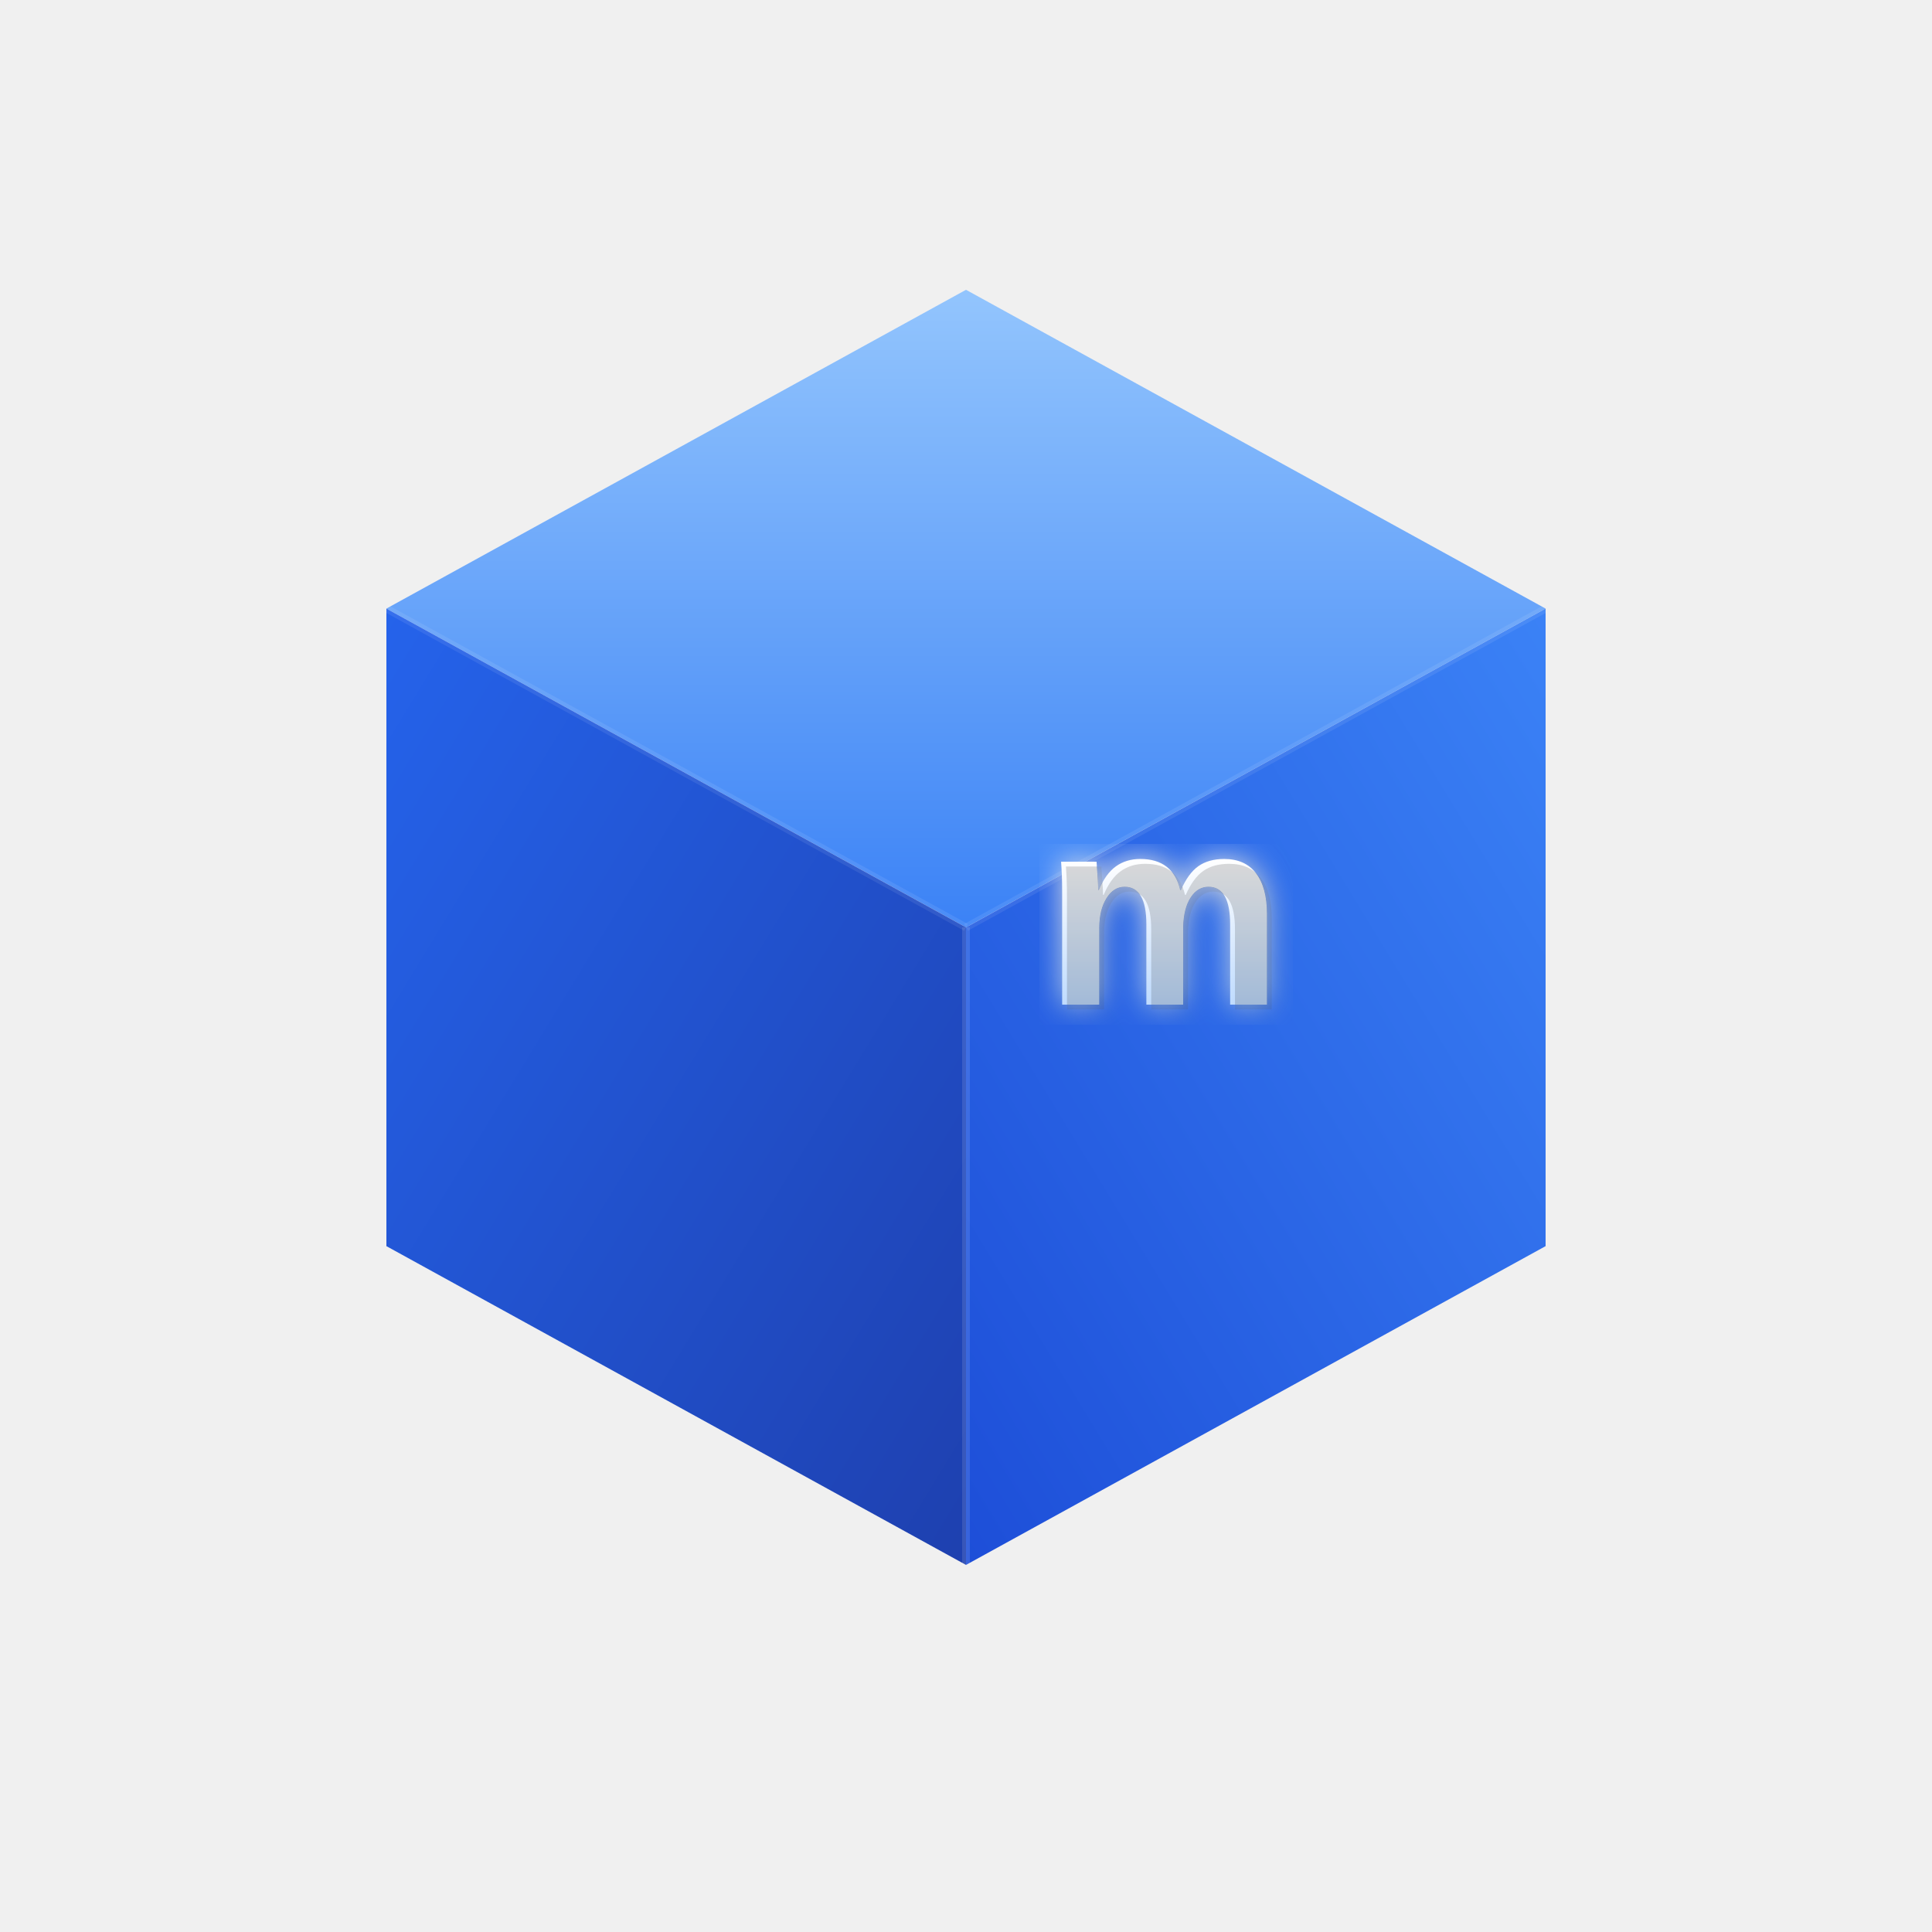
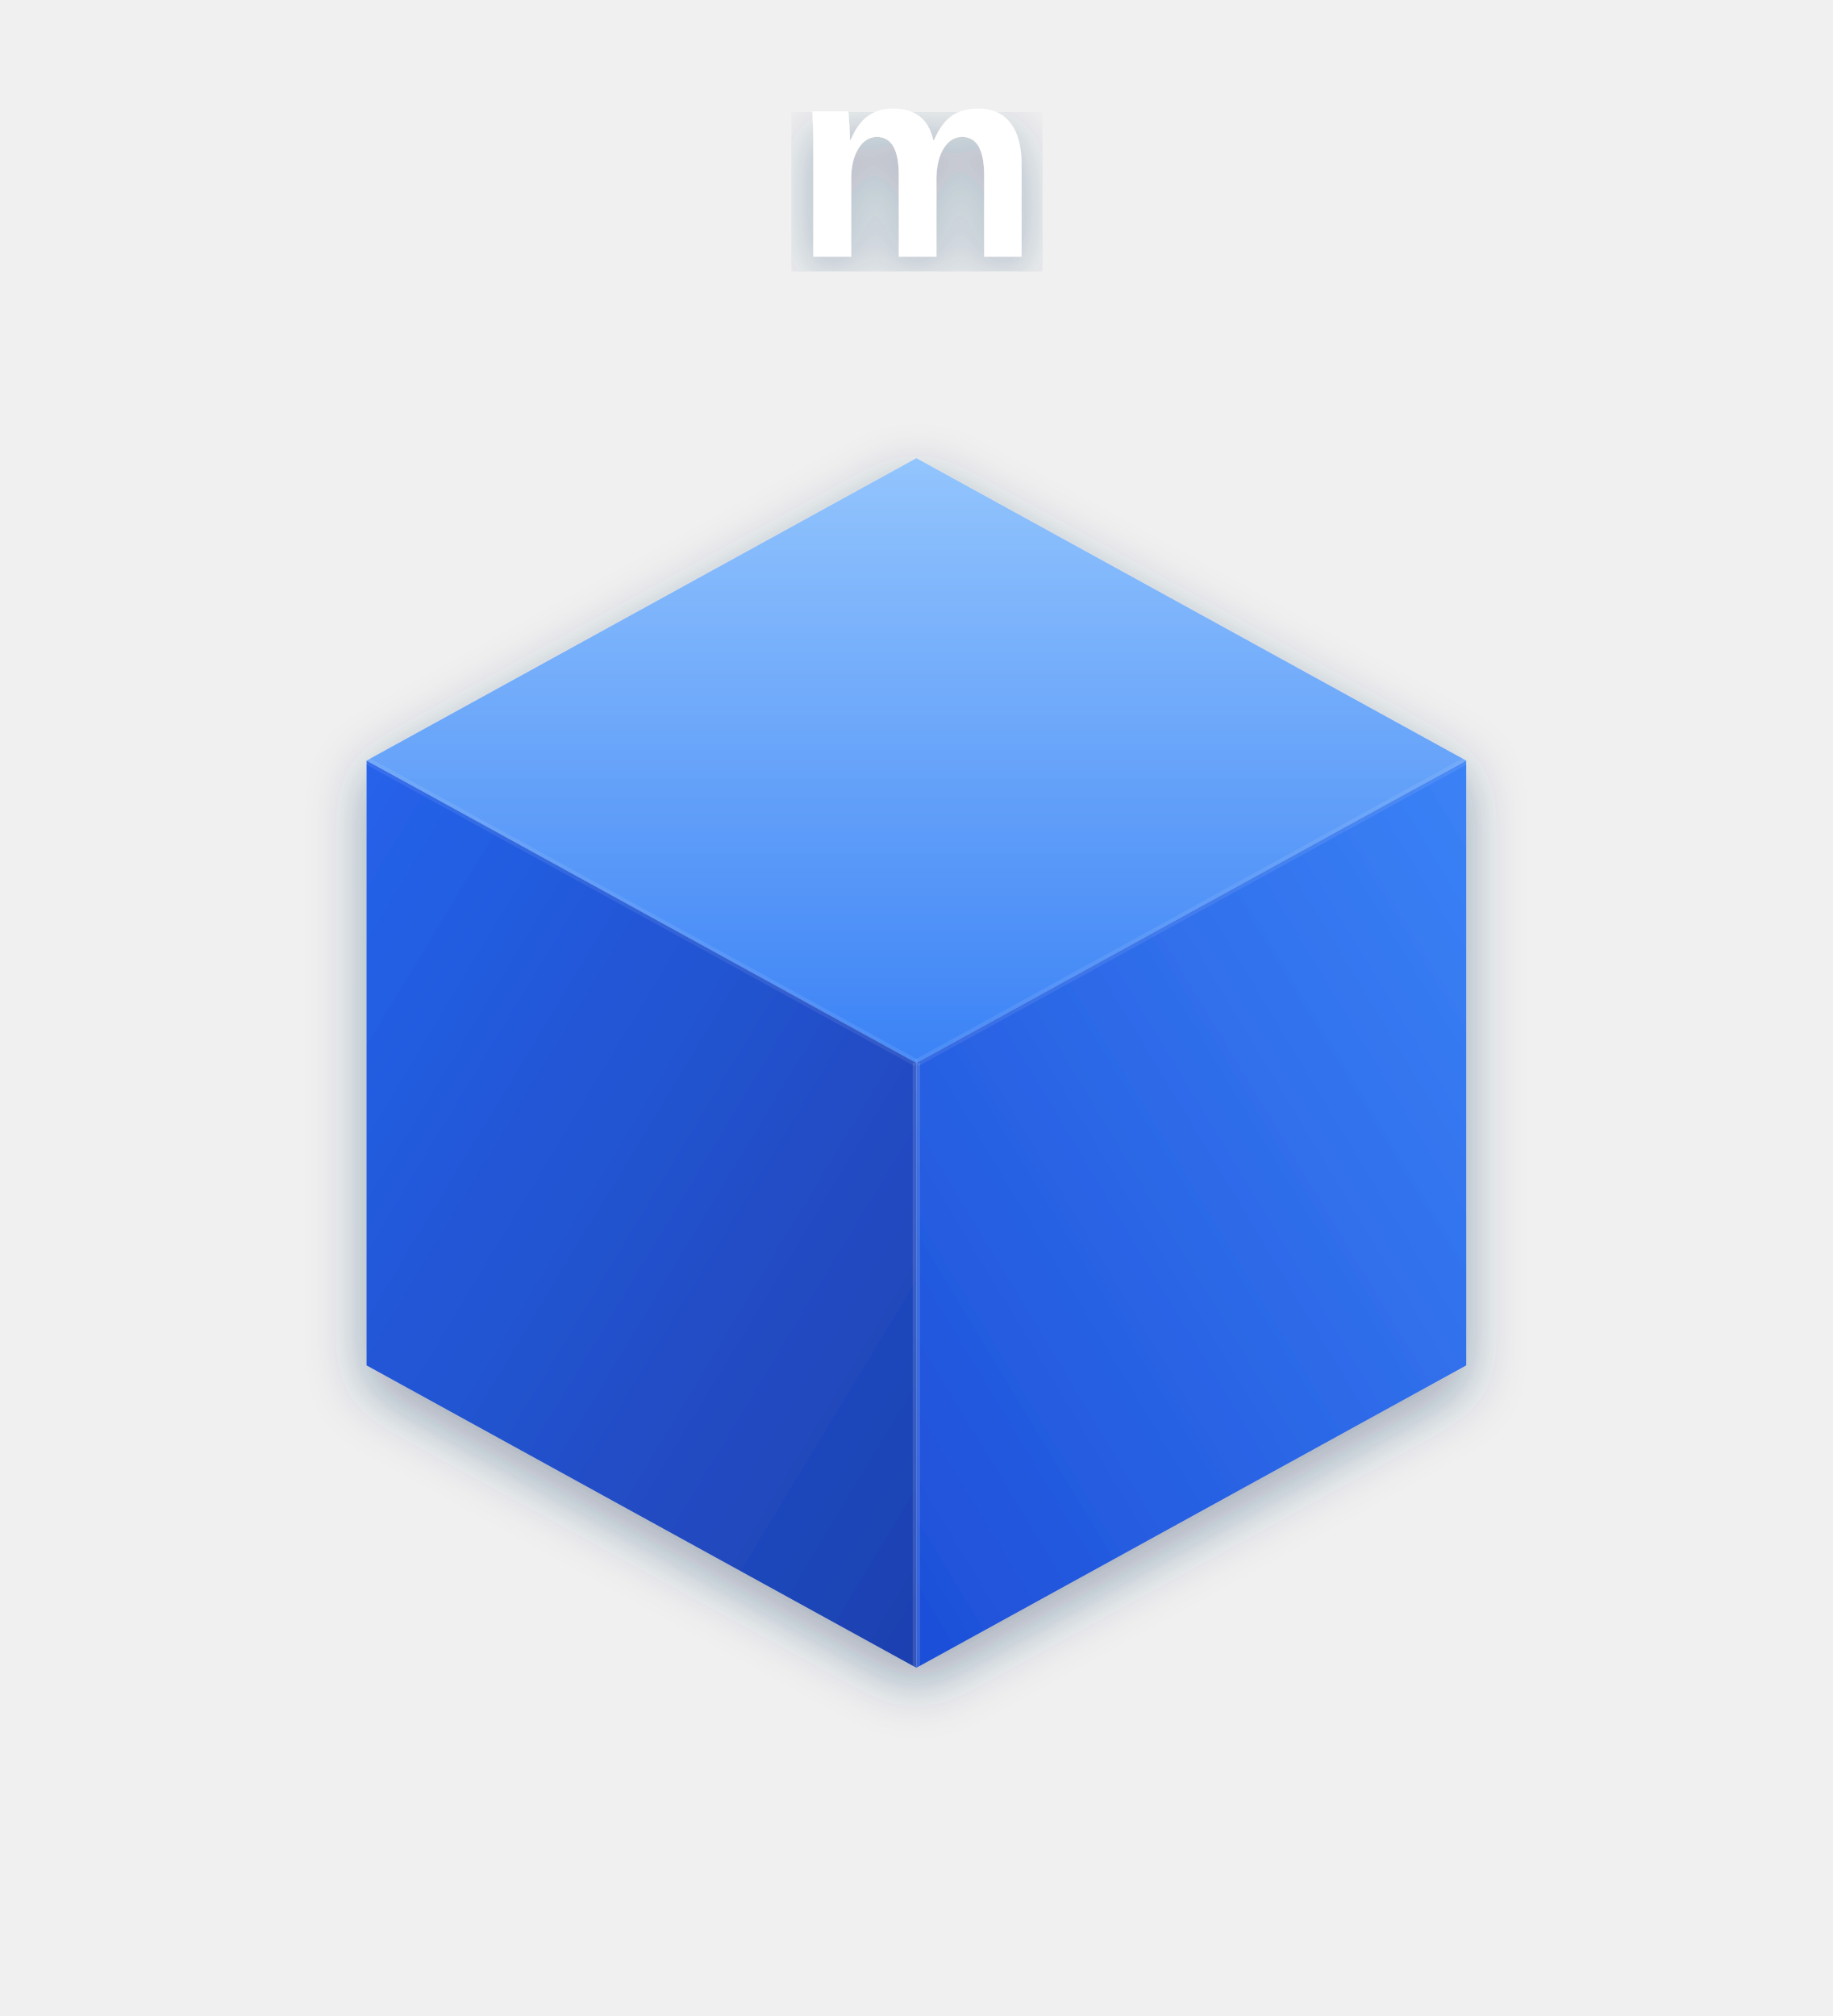
- <svg xmlns="http://www.w3.org/2000/svg" viewBox="0 0 200 200" width="200" height="200">
+ <svg xmlns="http://www.w3.org/2000/svg" viewBox="0 0 200 220" width="200" height="220">
  <defs>
    <linearGradient id="top" x1="0%" y1="0%" x2="0%" y2="100%">
      <stop offset="0%" style="stop-color:#93C5FD" />
      <stop offset="100%" style="stop-color:#3B82F6" />
    </linearGradient>
    <linearGradient id="left" x1="0%" y1="0%" x2="100%" y2="100%">
      <stop offset="0%" style="stop-color:#2563EB" />
      <stop offset="100%" style="stop-color:#1E40AF" />
    </linearGradient>
    <linearGradient id="right" x1="100%" y1="0%" x2="0%" y2="100%">
      <stop offset="0%" style="stop-color:#3B82F6" />
      <stop offset="100%" style="stop-color:#1D4ED8" />
    </linearGradient>
-     <linearGradient id="mGrad" x1="0%" y1="0%" x2="0%" y2="100%">
-       <stop offset="0%" style="stop-color:#FFFFFF" />
-       <stop offset="100%" style="stop-color:#BFDBFE" />
-     </linearGradient>
-     <filter id="glow">
-       <feGaussianBlur stdDeviation="1.5" result="blur" />
-       <feMerge>
-         <feMergeNode in="blur" />
-         <feMergeNode in="SourceGraphic" />
-       </feMerge>
+     <filter id="shadow">
+       <feDropShadow dx="0" dy="2" stdDeviation="3" flood-color="#1E3A5F" flood-opacity="0.4" />
    </filter>
  </defs>
-   <polygon points="100,30 160,63 100,96 40,63" fill="url(#top)" />
-   <polygon points="40,63 100,96 100,162 40,129" fill="url(#left)" />
-   <polygon points="160,63 100,96 100,162 160,129" fill="url(#right)" />
-   <line x1="100" y1="96" x2="100" y2="162" stroke="white" stroke-opacity="0.12" stroke-width="0.8" />
-   <line x1="100" y1="96" x2="40" y2="63" stroke="white" stroke-opacity="0.08" stroke-width="0.8" />
-   <line x1="100" y1="96" x2="160" y2="63" stroke="white" stroke-opacity="0.08" stroke-width="0.8" />
-   <g filter="url(#glow)" transform="translate(108,104)">
-     <text x="0" y="0" font-family="'SF Pro Display', 'Helvetica Neue', Arial, sans-serif" font-size="28" font-weight="800" fill="url(#mGrad)" letter-spacing="-1">m</text>
-     <text x="0.5" y="0.5" font-family="'SF Pro Display', 'Helvetica Neue', Arial, sans-serif" font-size="28" font-weight="800" fill="rgba(0,0,0,0.15)" letter-spacing="-1">m</text>
+   <g filter="url(#shadow)">
+     <polygon points="100,50 160,83 100,116 40,83" fill="url(#top)" />
+     <polygon points="40,83 100,116 100,182 40,149" fill="url(#left)" />
+     <polygon points="160,83 100,116 100,182 160,149" fill="url(#right)" />
  </g>
+   <line x1="100" y1="116" x2="100" y2="182" stroke="white" stroke-opacity="0.12" stroke-width="0.8" />
+   <line x1="100" y1="116" x2="40" y2="83" stroke="white" stroke-opacity="0.08" stroke-width="0.8" />
+   <line x1="100" y1="116" x2="160" y2="83" stroke="white" stroke-opacity="0.08" stroke-width="0.8" />
+   <text x="100" y="28" text-anchor="middle" font-family="'SF Pro Display','Helvetica Neue',Arial,sans-serif" font-size="30" font-weight="800" fill="white" filter="url(#shadow)">m</text>
</svg>
